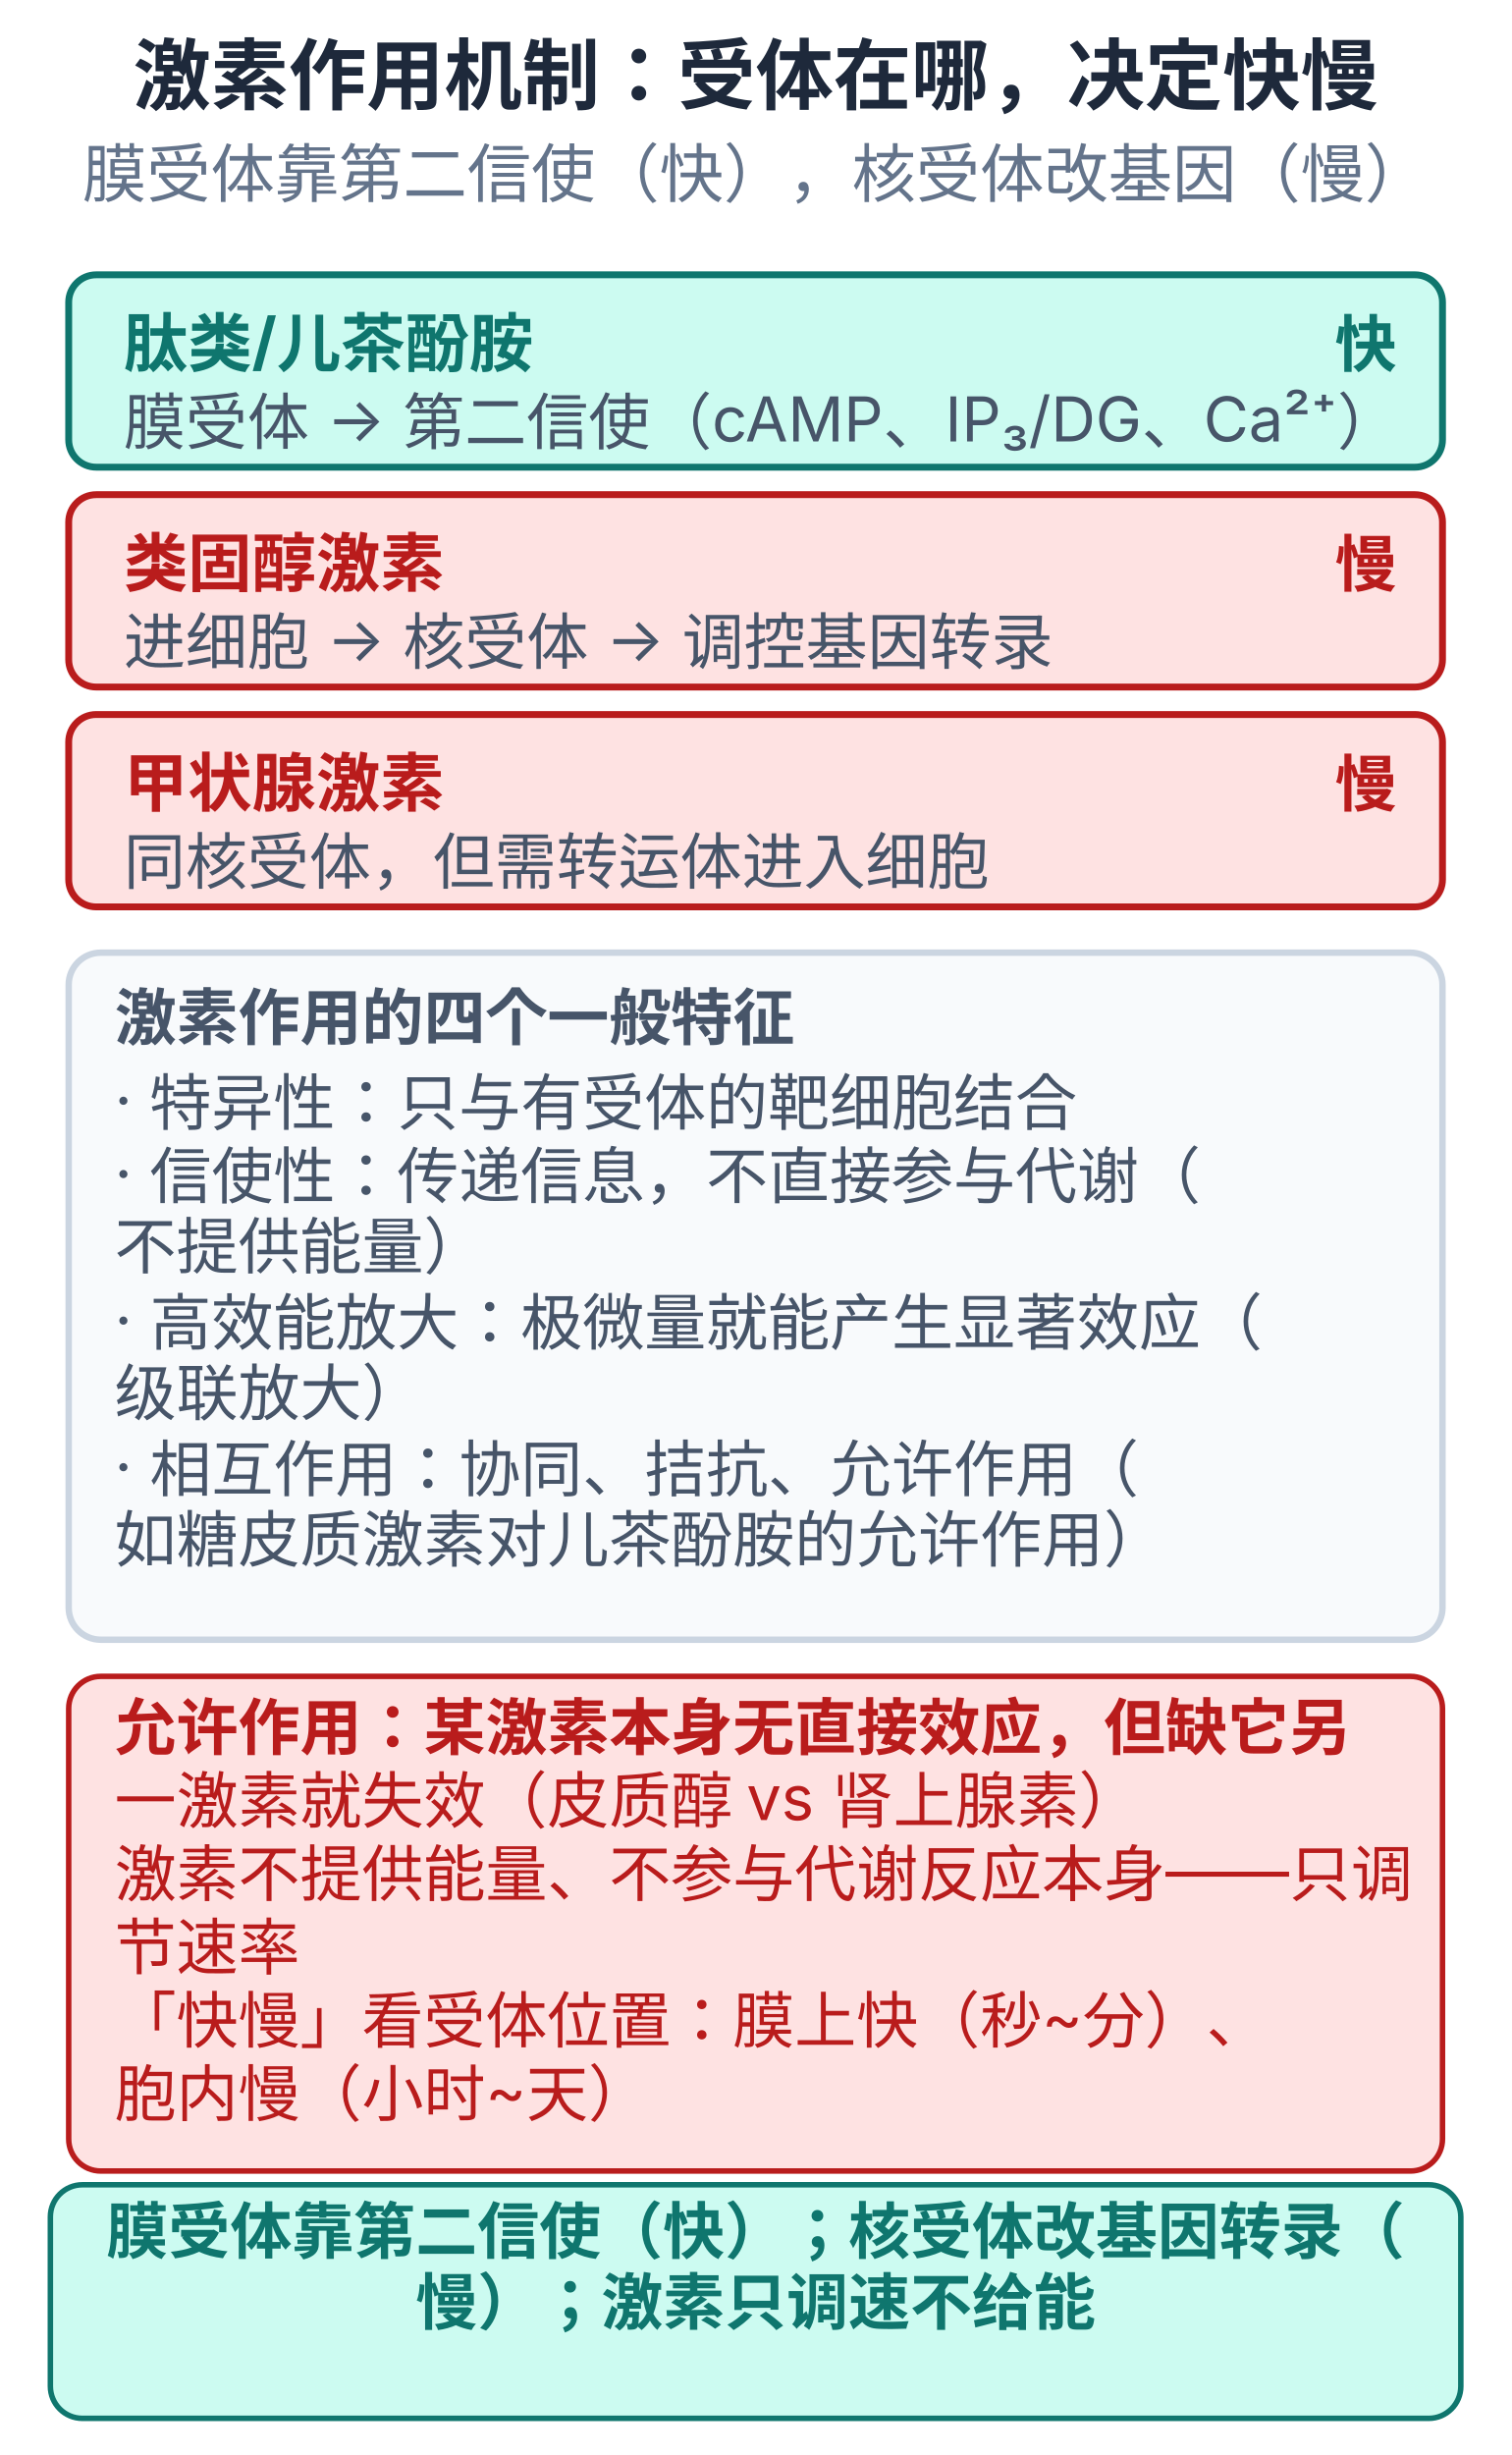
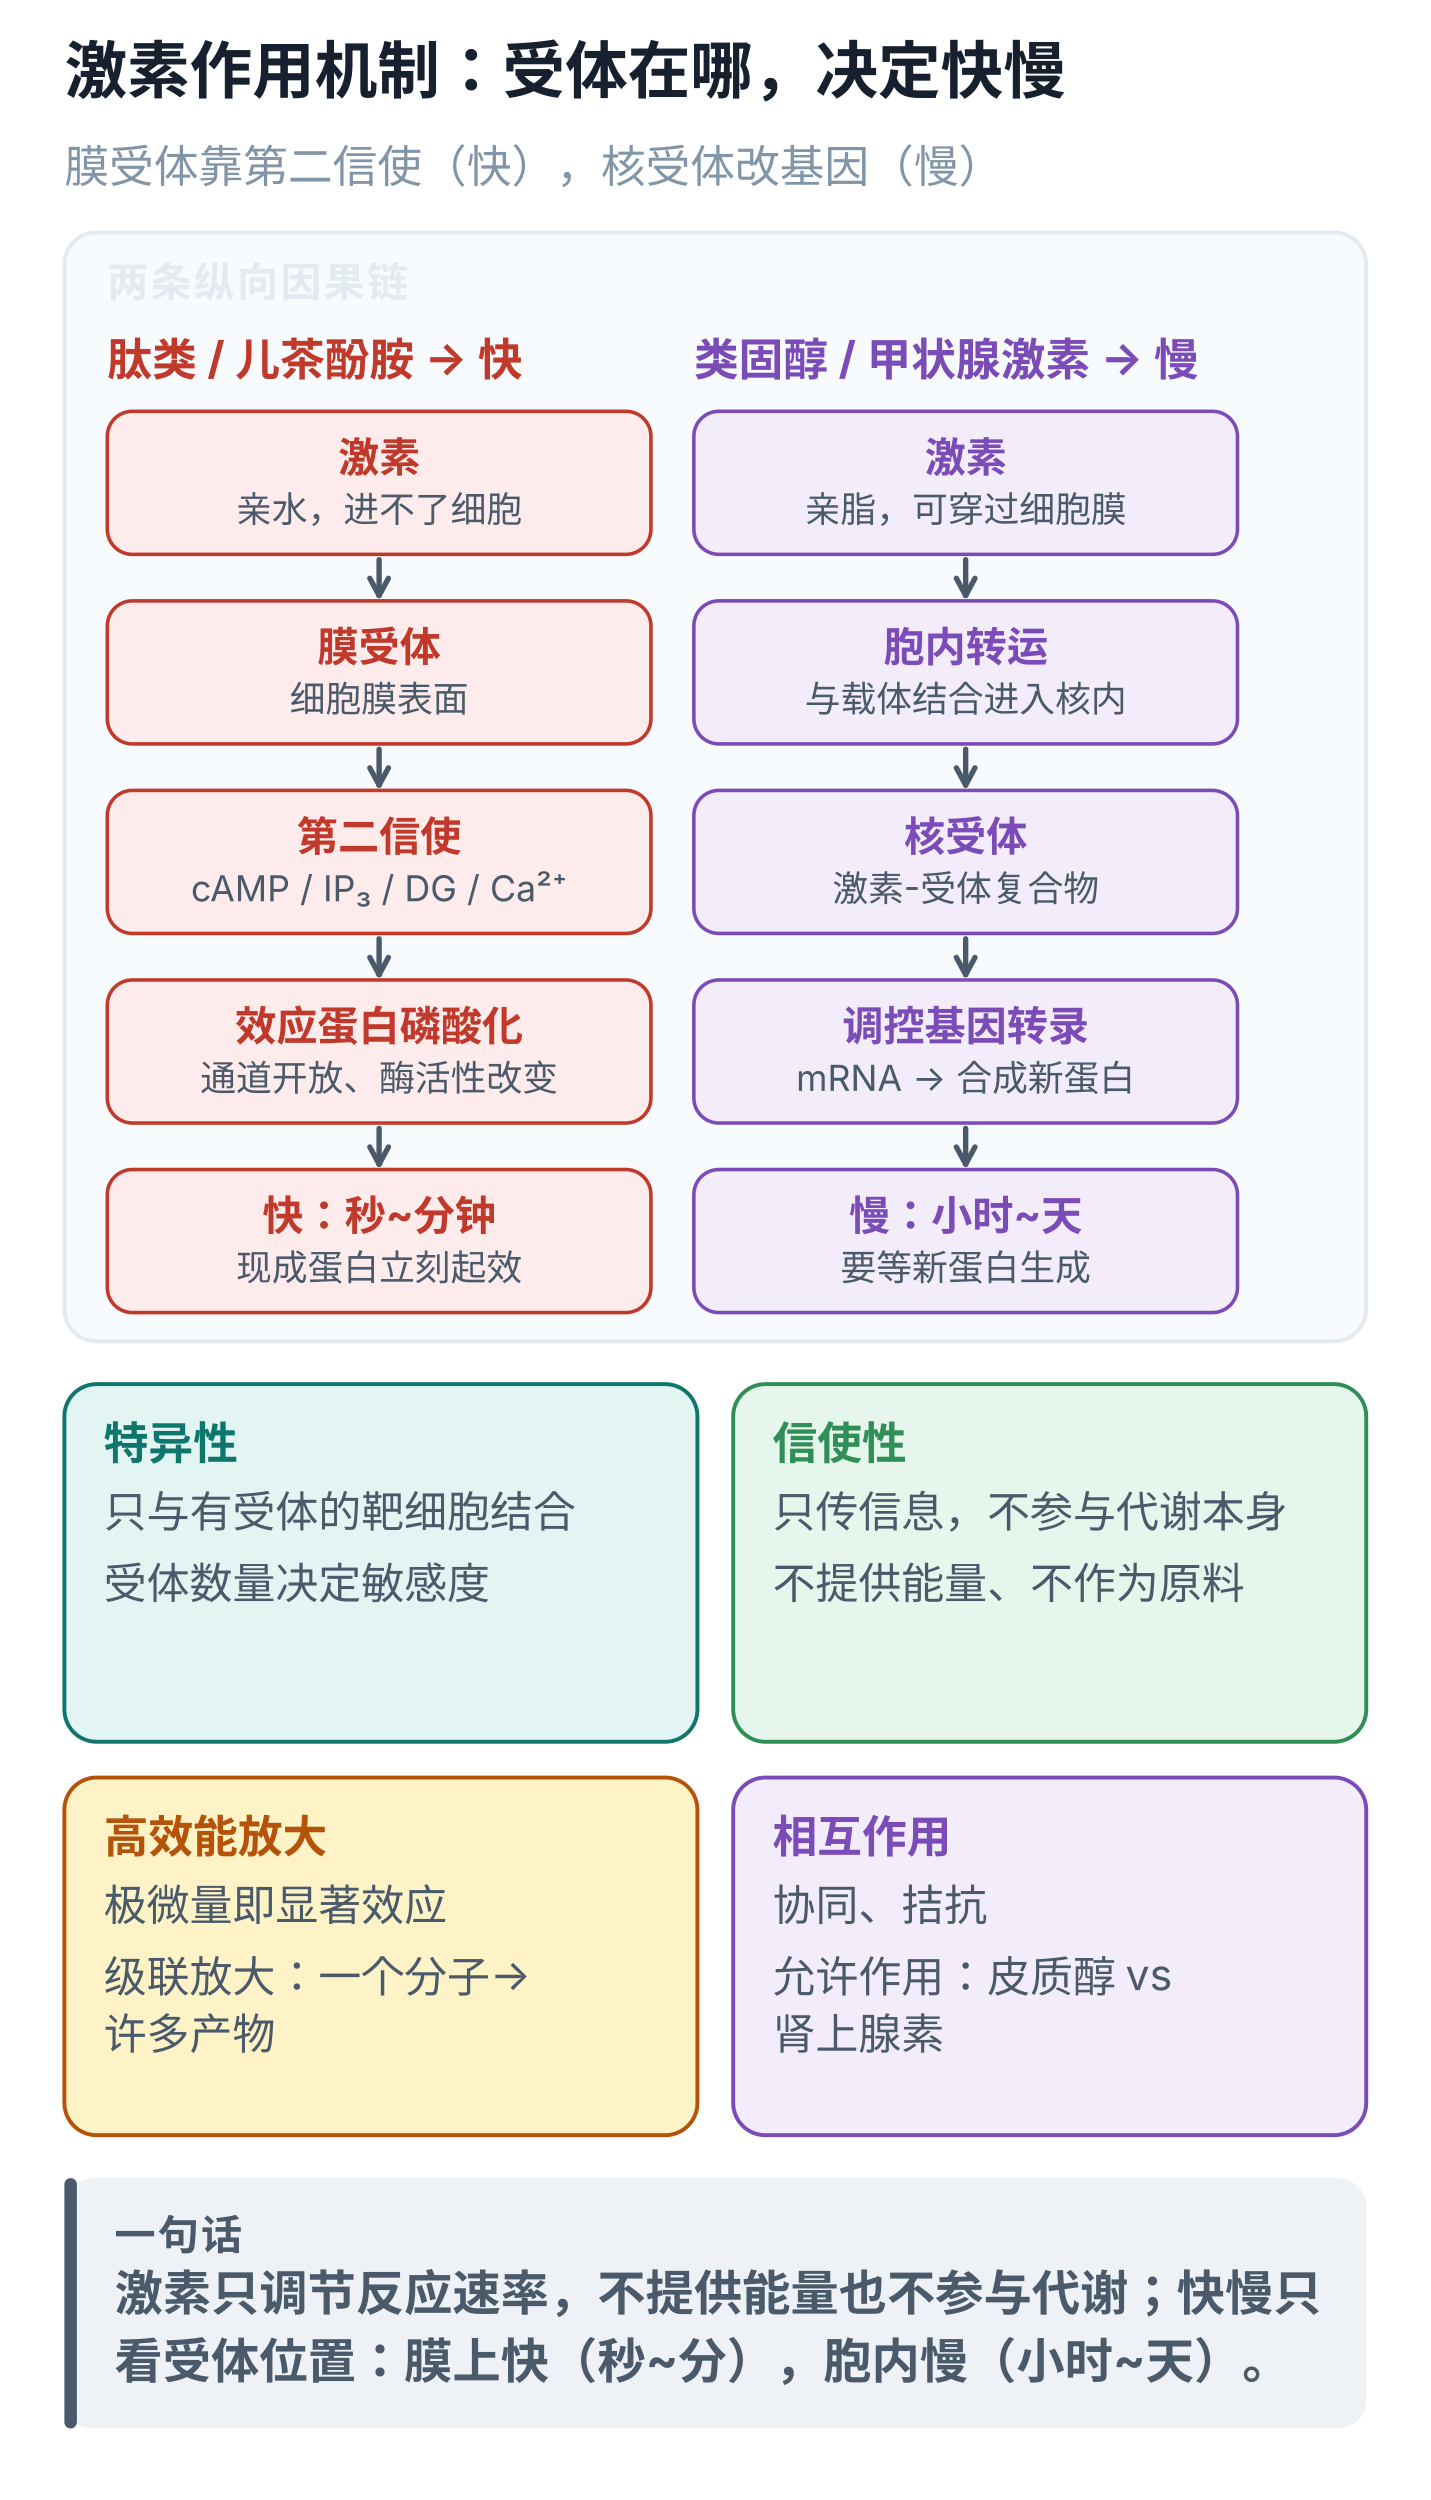
- <svg xmlns="http://www.w3.org/2000/svg" viewBox="0 0 330 536" width="100%" style="max-width:330px;display:block;margin:0 auto;background:#ffffff;border-radius:10px" role="img">
-   <text x="165.0" y="22.6" text-anchor="middle" font-size="17" font-weight="700" fill="#1e293b" font-family="-apple-system,'PingFang SC','Microsoft YaHei',sans-serif">激素作用机制：受体在哪，决定快慢</text>
-   <text x="165.0" y="43.0" text-anchor="middle" font-size="14" font-weight="400" fill="#64748b" font-family="-apple-system,'PingFang SC','Microsoft YaHei',sans-serif">膜受体靠第二信使（快），核受体改基因（慢）</text>
-   <rect x="15.0" y="60.0" width="300.0" height="42.0" rx="6" fill="#ccfbf1" stroke="#0f766e" stroke-width="1.5" />
-   <text x="27.0" y="80.0" text-anchor="start" font-size="14" font-weight="700" fill="#0f766e" font-family="-apple-system,'PingFang SC','Microsoft YaHei',sans-serif">肽类/儿茶酚胺</text>
-   <text x="305.0" y="80.0" text-anchor="end" font-size="13.5" font-weight="700" fill="#0f766e" font-family="-apple-system,'PingFang SC','Microsoft YaHei',sans-serif">快</text>
-   <text x="27.0" y="97.0" text-anchor="start" font-size="13.5" font-weight="400" fill="#475569" font-family="-apple-system,'PingFang SC','Microsoft YaHei',sans-serif">膜受体 → 第二信使（cAMP、IP₃/DG、Ca²⁺）</text>
-   <rect x="15.0" y="108.0" width="300.0" height="42.0" rx="6" fill="#fee2e2" stroke="#b91c1c" stroke-width="1.5" />
-   <text x="27.0" y="128.0" text-anchor="start" font-size="14" font-weight="700" fill="#b91c1c" font-family="-apple-system,'PingFang SC','Microsoft YaHei',sans-serif">类固醇激素</text>
-   <text x="305.0" y="128.0" text-anchor="end" font-size="13.5" font-weight="700" fill="#b91c1c" font-family="-apple-system,'PingFang SC','Microsoft YaHei',sans-serif">慢</text>
-   <text x="27.0" y="145.0" text-anchor="start" font-size="13.5" font-weight="400" fill="#475569" font-family="-apple-system,'PingFang SC','Microsoft YaHei',sans-serif">进细胞 → 核受体 → 调控基因转录</text>
-   <rect x="15.0" y="156.0" width="300.0" height="42.0" rx="6" fill="#fee2e2" stroke="#b91c1c" stroke-width="1.5" />
-   <text x="27.0" y="176.0" text-anchor="start" font-size="14" font-weight="700" fill="#b91c1c" font-family="-apple-system,'PingFang SC','Microsoft YaHei',sans-serif">甲状腺激素</text>
-   <text x="305.0" y="176.0" text-anchor="end" font-size="13.5" font-weight="700" fill="#b91c1c" font-family="-apple-system,'PingFang SC','Microsoft YaHei',sans-serif">慢</text>
-   <text x="27.0" y="193.0" text-anchor="start" font-size="13.5" font-weight="400" fill="#475569" font-family="-apple-system,'PingFang SC','Microsoft YaHei',sans-serif">同核受体，但需转运体进入细胞</text>
-   <rect x="15.0" y="208.0" width="300.0" height="150.0" rx="7" fill="#f8fafc" stroke="#cbd5e1" stroke-width="1.4" />
-   <text x="25.0" y="227.0" text-anchor="start" font-size="13.5" font-weight="700" fill="#475569" font-family="-apple-system,'PingFang SC','Microsoft YaHei',sans-serif">激素作用的四个一般特征</text>
-   <text x="25.0" y="245.0" text-anchor="start" font-size="13.5" font-weight="400" fill="#475569" font-family="-apple-system,'PingFang SC','Microsoft YaHei',sans-serif">· 特异性：只与有受体的靶细胞结合</text>
-   <text x="25.0" y="261.0" text-anchor="start" font-size="13.5" font-weight="400" fill="#475569" font-family="-apple-system,'PingFang SC','Microsoft YaHei',sans-serif">· 信使性：传递信息，不直接参与代谢（</text>
-   <text x="25.0" y="277.0" text-anchor="start" font-size="13.5" font-weight="400" fill="#475569" font-family="-apple-system,'PingFang SC','Microsoft YaHei',sans-serif">不提供能量）</text>
-   <text x="25.0" y="293.0" text-anchor="start" font-size="13.5" font-weight="400" fill="#475569" font-family="-apple-system,'PingFang SC','Microsoft YaHei',sans-serif">· 高效能放大：极微量就能产生显著效应（</text>
-   <text x="25.0" y="309.0" text-anchor="start" font-size="13.5" font-weight="400" fill="#475569" font-family="-apple-system,'PingFang SC','Microsoft YaHei',sans-serif">级联放大）</text>
-   <text x="25.0" y="325.0" text-anchor="start" font-size="13.5" font-weight="400" fill="#475569" font-family="-apple-system,'PingFang SC','Microsoft YaHei',sans-serif">· 相互作用：协同、拮抗、允许作用（</text>
-   <text x="25.0" y="341.0" text-anchor="start" font-size="13.5" font-weight="400" fill="#475569" font-family="-apple-system,'PingFang SC','Microsoft YaHei',sans-serif">如糖皮质激素对儿茶酚胺的允许作用）</text>
-   <rect x="15.0" y="366.0" width="300.0" height="108.0" rx="7" fill="#fee2e2" stroke="#b91c1c" stroke-width="1.2" />
-   <text x="25.0" y="382.0" text-anchor="start" font-size="13.5" font-weight="700" fill="#b91c1c" font-family="-apple-system,'PingFang SC','Microsoft YaHei',sans-serif">允许作用：某激素本身无直接效应，但缺它另</text>
-   <text x="25.0" y="398.0" text-anchor="start" font-size="13.5" font-weight="400" fill="#b91c1c" font-family="-apple-system,'PingFang SC','Microsoft YaHei',sans-serif">一激素就失效（皮质醇 vs 肾上腺素）</text>
-   <text x="25.0" y="414.0" text-anchor="start" font-size="13.5" font-weight="400" fill="#b91c1c" font-family="-apple-system,'PingFang SC','Microsoft YaHei',sans-serif">激素不提供能量、不参与代谢反应本身——只调</text>
-   <text x="25.0" y="430.0" text-anchor="start" font-size="13.5" font-weight="400" fill="#b91c1c" font-family="-apple-system,'PingFang SC','Microsoft YaHei',sans-serif">节速率</text>
-   <text x="25.0" y="446.0" text-anchor="start" font-size="13.5" font-weight="400" fill="#b91c1c" font-family="-apple-system,'PingFang SC','Microsoft YaHei',sans-serif">「快慢」看受体位置：膜上快（秒~分）、</text>
-   <text x="25.0" y="462.0" text-anchor="start" font-size="13.5" font-weight="400" fill="#b91c1c" font-family="-apple-system,'PingFang SC','Microsoft YaHei',sans-serif">胞内慢（小时~天）</text>
-   <rect x="11.0" y="477.0" width="308.0" height="51.0" rx="7" fill="#ccfbf1" stroke="#0f766e" stroke-width="1.2" />
-   <text x="165.0" y="492.0" text-anchor="middle" font-size="13.5" font-weight="700" fill="#0f766e" font-family="-apple-system,'PingFang SC','Microsoft YaHei',sans-serif">膜受体靠第二信使（快）；核受体改基因转录（</text>
-   <text x="165.0" y="507.5" text-anchor="middle" font-size="13.5" font-weight="700" fill="#0f766e" font-family="-apple-system,'PingFang SC','Microsoft YaHei',sans-serif">慢）；激素只调速不给能</text>
+ <svg xmlns="http://www.w3.org/2000/svg" viewBox="0 0 400 699" width="100%" style="max-width:400px;display:block;margin:0 auto;background:#ffffff;border-radius:12px" role="img" aria-label="激素作用机制：受体在哪决定快慢">
+   <text x="18.0" y="26.0" font-size="17.5" font-weight="700" fill="#16202e" font-family="-apple-system,BlinkMacSystemFont,'PingFang SC','Microsoft YaHei',sans-serif">激素作用机制：受体在哪，决定快慢</text>
+   <text x="18.0" y="51.0" font-size="12.5" font-weight="400" fill="#8095a8" font-family="-apple-system,BlinkMacSystemFont,'PingFang SC','Microsoft YaHei',sans-serif">膜受体靠第二信使（快），核受体改基因（慢）</text>
+   <rect x="18.0" y="65.0" width="364.0" height="310.0" rx="9" fill="#f8fbfd" stroke="#e3eaf2" stroke-width="1.1" />
+   <text x="30.0" y="83.0" font-size="11.5" font-weight="700" fill="#e3eaf2" letter-spacing="0.6" font-family="-apple-system,BlinkMacSystemFont,'PingFang SC','Microsoft YaHei',sans-serif">两条纵向因果链</text>
+   <text x="30.0" y="105.0" font-size="12.5" font-weight="700" fill="#c0392b" font-family="-apple-system,BlinkMacSystemFont,'PingFang SC','Microsoft YaHei',sans-serif">肽类 / 儿茶酚胺 → 快</text>
+   <rect x="30.0" y="115.0" width="152.0" height="40.0" rx="7" fill="#fdeceb" stroke="#c0392b" stroke-width="1" />
+   <text x="106.0" y="132.0" text-anchor="middle" font-size="11.5" font-weight="700" fill="#c0392b" font-family="-apple-system,BlinkMacSystemFont,'PingFang SC','Microsoft YaHei',sans-serif">激素</text>
+   <text x="106.0" y="146.0" text-anchor="middle" font-size="10" font-weight="400" fill="#4a5a6b" font-family="-apple-system,BlinkMacSystemFont,'PingFang SC','Microsoft YaHei',sans-serif">亲水，进不了细胞</text>
+   <line x1="106.0" y1="156.5" x2="106.0" y2="166.5" stroke="#4a5a6b" stroke-width="1.5" stroke-linecap="round" />
+   <line x1="106.0" y1="166.5" x2="103.4" y2="161.7" stroke="#4a5a6b" stroke-width="1.5" stroke-linecap="round" />
+   <line x1="106.0" y1="166.5" x2="108.6" y2="161.7" stroke="#4a5a6b" stroke-width="1.5" stroke-linecap="round" />
+   <rect x="30.0" y="168.0" width="152.0" height="40.0" rx="7" fill="#fdeceb" stroke="#c0392b" stroke-width="1" />
+   <text x="106.0" y="185.0" text-anchor="middle" font-size="11.5" font-weight="700" fill="#c0392b" font-family="-apple-system,BlinkMacSystemFont,'PingFang SC','Microsoft YaHei',sans-serif">膜受体</text>
+   <text x="106.0" y="199.0" text-anchor="middle" font-size="10" font-weight="400" fill="#4a5a6b" font-family="-apple-system,BlinkMacSystemFont,'PingFang SC','Microsoft YaHei',sans-serif">细胞膜表面</text>
+   <line x1="106.0" y1="209.5" x2="106.0" y2="219.5" stroke="#4a5a6b" stroke-width="1.5" stroke-linecap="round" />
+   <line x1="106.0" y1="219.5" x2="103.4" y2="214.7" stroke="#4a5a6b" stroke-width="1.5" stroke-linecap="round" />
+   <line x1="106.0" y1="219.5" x2="108.6" y2="214.7" stroke="#4a5a6b" stroke-width="1.5" stroke-linecap="round" />
+   <rect x="30.0" y="221.0" width="152.0" height="40.0" rx="7" fill="#fdeceb" stroke="#c0392b" stroke-width="1" />
+   <text x="106.0" y="238.0" text-anchor="middle" font-size="11.5" font-weight="700" fill="#c0392b" font-family="-apple-system,BlinkMacSystemFont,'PingFang SC','Microsoft YaHei',sans-serif">第二信使</text>
+   <text x="106.0" y="252.0" text-anchor="middle" font-size="10" font-weight="400" fill="#4a5a6b" font-family="-apple-system,BlinkMacSystemFont,'PingFang SC','Microsoft YaHei',sans-serif">cAMP / IP₃ / DG / Ca²⁺</text>
+   <line x1="106.0" y1="262.5" x2="106.0" y2="272.5" stroke="#4a5a6b" stroke-width="1.5" stroke-linecap="round" />
+   <line x1="106.0" y1="272.5" x2="103.4" y2="267.7" stroke="#4a5a6b" stroke-width="1.5" stroke-linecap="round" />
+   <line x1="106.0" y1="272.5" x2="108.6" y2="267.7" stroke="#4a5a6b" stroke-width="1.5" stroke-linecap="round" />
+   <rect x="30.0" y="274.0" width="152.0" height="40.0" rx="7" fill="#fdeceb" stroke="#c0392b" stroke-width="1" />
+   <text x="106.0" y="291.0" text-anchor="middle" font-size="11.5" font-weight="700" fill="#c0392b" font-family="-apple-system,BlinkMacSystemFont,'PingFang SC','Microsoft YaHei',sans-serif">效应蛋白磷酸化</text>
+   <text x="106.0" y="305.0" text-anchor="middle" font-size="10" font-weight="400" fill="#4a5a6b" font-family="-apple-system,BlinkMacSystemFont,'PingFang SC','Microsoft YaHei',sans-serif">通道开放、酶活性改变</text>
+   <line x1="106.0" y1="315.5" x2="106.0" y2="325.5" stroke="#4a5a6b" stroke-width="1.5" stroke-linecap="round" />
+   <line x1="106.0" y1="325.5" x2="103.4" y2="320.7" stroke="#4a5a6b" stroke-width="1.5" stroke-linecap="round" />
+   <line x1="106.0" y1="325.5" x2="108.6" y2="320.7" stroke="#4a5a6b" stroke-width="1.5" stroke-linecap="round" />
+   <rect x="30.0" y="327.0" width="152.0" height="40.0" rx="7" fill="#fdeceb" stroke="#c0392b" stroke-width="1" />
+   <text x="106.0" y="344.0" text-anchor="middle" font-size="11.5" font-weight="700" fill="#c0392b" font-family="-apple-system,BlinkMacSystemFont,'PingFang SC','Microsoft YaHei',sans-serif">快：秒~分钟</text>
+   <text x="106.0" y="358.0" text-anchor="middle" font-size="10" font-weight="400" fill="#4a5a6b" font-family="-apple-system,BlinkMacSystemFont,'PingFang SC','Microsoft YaHei',sans-serif">现成蛋白立刻起效</text>
+   <text x="194.0" y="105.0" font-size="12.5" font-weight="700" fill="#7b4bb7" font-family="-apple-system,BlinkMacSystemFont,'PingFang SC','Microsoft YaHei',sans-serif">类固醇 / 甲状腺激素 → 慢</text>
+   <rect x="194.0" y="115.0" width="152.0" height="40.0" rx="7" fill="#f2ecfb" stroke="#7b4bb7" stroke-width="1" />
+   <text x="270.0" y="132.0" text-anchor="middle" font-size="11.5" font-weight="700" fill="#7b4bb7" font-family="-apple-system,BlinkMacSystemFont,'PingFang SC','Microsoft YaHei',sans-serif">激素</text>
+   <text x="270.0" y="146.0" text-anchor="middle" font-size="10" font-weight="400" fill="#4a5a6b" font-family="-apple-system,BlinkMacSystemFont,'PingFang SC','Microsoft YaHei',sans-serif">亲脂，可穿过细胞膜</text>
+   <line x1="270.0" y1="156.5" x2="270.0" y2="166.5" stroke="#4a5a6b" stroke-width="1.5" stroke-linecap="round" />
+   <line x1="270.0" y1="166.5" x2="267.4" y2="161.7" stroke="#4a5a6b" stroke-width="1.5" stroke-linecap="round" />
+   <line x1="270.0" y1="166.5" x2="272.6" y2="161.7" stroke="#4a5a6b" stroke-width="1.5" stroke-linecap="round" />
+   <rect x="194.0" y="168.0" width="152.0" height="40.0" rx="7" fill="#f2ecfb" stroke="#7b4bb7" stroke-width="1" />
+   <text x="270.0" y="185.0" text-anchor="middle" font-size="11.5" font-weight="700" fill="#7b4bb7" font-family="-apple-system,BlinkMacSystemFont,'PingFang SC','Microsoft YaHei',sans-serif">胞内转运</text>
+   <text x="270.0" y="199.0" text-anchor="middle" font-size="10" font-weight="400" fill="#4a5a6b" font-family="-apple-system,BlinkMacSystemFont,'PingFang SC','Microsoft YaHei',sans-serif">与载体结合进入核内</text>
+   <line x1="270.0" y1="209.5" x2="270.0" y2="219.5" stroke="#4a5a6b" stroke-width="1.5" stroke-linecap="round" />
+   <line x1="270.0" y1="219.5" x2="267.4" y2="214.7" stroke="#4a5a6b" stroke-width="1.5" stroke-linecap="round" />
+   <line x1="270.0" y1="219.5" x2="272.6" y2="214.7" stroke="#4a5a6b" stroke-width="1.5" stroke-linecap="round" />
+   <rect x="194.0" y="221.0" width="152.0" height="40.0" rx="7" fill="#f2ecfb" stroke="#7b4bb7" stroke-width="1" />
+   <text x="270.0" y="238.0" text-anchor="middle" font-size="11.5" font-weight="700" fill="#7b4bb7" font-family="-apple-system,BlinkMacSystemFont,'PingFang SC','Microsoft YaHei',sans-serif">核受体</text>
+   <text x="270.0" y="252.0" text-anchor="middle" font-size="10" font-weight="400" fill="#4a5a6b" font-family="-apple-system,BlinkMacSystemFont,'PingFang SC','Microsoft YaHei',sans-serif">激素-受体复合物</text>
+   <line x1="270.0" y1="262.5" x2="270.0" y2="272.5" stroke="#4a5a6b" stroke-width="1.5" stroke-linecap="round" />
+   <line x1="270.0" y1="272.5" x2="267.4" y2="267.7" stroke="#4a5a6b" stroke-width="1.5" stroke-linecap="round" />
+   <line x1="270.0" y1="272.5" x2="272.6" y2="267.7" stroke="#4a5a6b" stroke-width="1.5" stroke-linecap="round" />
+   <rect x="194.0" y="274.0" width="152.0" height="40.0" rx="7" fill="#f2ecfb" stroke="#7b4bb7" stroke-width="1" />
+   <text x="270.0" y="291.0" text-anchor="middle" font-size="11.5" font-weight="700" fill="#7b4bb7" font-family="-apple-system,BlinkMacSystemFont,'PingFang SC','Microsoft YaHei',sans-serif">调控基因转录</text>
+   <text x="270.0" y="305.0" text-anchor="middle" font-size="10" font-weight="400" fill="#4a5a6b" font-family="-apple-system,BlinkMacSystemFont,'PingFang SC','Microsoft YaHei',sans-serif">mRNA → 合成新蛋白</text>
+   <line x1="270.0" y1="315.5" x2="270.0" y2="325.5" stroke="#4a5a6b" stroke-width="1.5" stroke-linecap="round" />
+   <line x1="270.0" y1="325.5" x2="267.4" y2="320.7" stroke="#4a5a6b" stroke-width="1.5" stroke-linecap="round" />
+   <line x1="270.0" y1="325.5" x2="272.6" y2="320.7" stroke="#4a5a6b" stroke-width="1.5" stroke-linecap="round" />
+   <rect x="194.0" y="327.0" width="152.0" height="40.0" rx="7" fill="#f2ecfb" stroke="#7b4bb7" stroke-width="1" />
+   <text x="270.0" y="344.0" text-anchor="middle" font-size="11.5" font-weight="700" fill="#7b4bb7" font-family="-apple-system,BlinkMacSystemFont,'PingFang SC','Microsoft YaHei',sans-serif">慢：小时~天</text>
+   <text x="270.0" y="358.0" text-anchor="middle" font-size="10" font-weight="400" fill="#4a5a6b" font-family="-apple-system,BlinkMacSystemFont,'PingFang SC','Microsoft YaHei',sans-serif">要等新蛋白生成</text>
+   <rect x="18.0" y="387.0" width="177.0" height="100.0" rx="9" fill="#e2f5f2" stroke="#0f766e" stroke-width="1.1" />
+   <text x="29.0" y="408.0" font-size="12.5" font-weight="700" fill="#0f766e" font-family="-apple-system,BlinkMacSystemFont,'PingFang SC','Microsoft YaHei',sans-serif">特异性</text>
+   <text x="29.0" y="427.0" font-size="12" font-weight="400" fill="#4a5a6b" font-family="-apple-system,BlinkMacSystemFont,'PingFang SC','Microsoft YaHei',sans-serif">只与有受体的靶细胞结合</text>
+   <text x="29.0" y="447.0" font-size="12" font-weight="400" fill="#4a5a6b" font-family="-apple-system,BlinkMacSystemFont,'PingFang SC','Microsoft YaHei',sans-serif">受体数量决定敏感度</text>
+   <rect x="205.0" y="387.0" width="177.0" height="100.0" rx="9" fill="#e6f6ec" stroke="#2f8f57" stroke-width="1.1" />
+   <text x="216.0" y="408.0" font-size="12.5" font-weight="700" fill="#2f8f57" font-family="-apple-system,BlinkMacSystemFont,'PingFang SC','Microsoft YaHei',sans-serif">信使性</text>
+   <text x="216.0" y="427.0" font-size="12" font-weight="400" fill="#4a5a6b" font-family="-apple-system,BlinkMacSystemFont,'PingFang SC','Microsoft YaHei',sans-serif">只传信息，不参与代谢本身</text>
+   <text x="216.0" y="447.0" font-size="12" font-weight="400" fill="#4a5a6b" font-family="-apple-system,BlinkMacSystemFont,'PingFang SC','Microsoft YaHei',sans-serif">不提供能量、不作为原料</text>
+   <rect x="18.0" y="497.0" width="177.0" height="100.0" rx="9" fill="#fef3c7" stroke="#b45309" stroke-width="1.1" />
+   <text x="29.0" y="518.0" font-size="12.5" font-weight="700" fill="#b45309" font-family="-apple-system,BlinkMacSystemFont,'PingFang SC','Microsoft YaHei',sans-serif">高效能放大</text>
+   <text x="29.0" y="537.0" font-size="12" font-weight="400" fill="#4a5a6b" font-family="-apple-system,BlinkMacSystemFont,'PingFang SC','Microsoft YaHei',sans-serif">极微量即显著效应</text>
+   <text x="29.0" y="557.0" font-size="12" font-weight="400" fill="#4a5a6b" font-family="-apple-system,BlinkMacSystemFont,'PingFang SC','Microsoft YaHei',sans-serif">级联放大：一个分子→</text>
+   <text x="29.0" y="573.0" font-size="12" font-weight="400" fill="#4a5a6b" font-family="-apple-system,BlinkMacSystemFont,'PingFang SC','Microsoft YaHei',sans-serif">许多产物</text>
+   <rect x="205.0" y="497.0" width="177.0" height="100.0" rx="9" fill="#f2ecfb" stroke="#7b4bb7" stroke-width="1.1" />
+   <text x="216.0" y="518.0" font-size="12.5" font-weight="700" fill="#7b4bb7" font-family="-apple-system,BlinkMacSystemFont,'PingFang SC','Microsoft YaHei',sans-serif">相互作用</text>
+   <text x="216.0" y="537.0" font-size="12" font-weight="400" fill="#4a5a6b" font-family="-apple-system,BlinkMacSystemFont,'PingFang SC','Microsoft YaHei',sans-serif">协同、拮抗</text>
+   <text x="216.0" y="557.0" font-size="12" font-weight="400" fill="#4a5a6b" font-family="-apple-system,BlinkMacSystemFont,'PingFang SC','Microsoft YaHei',sans-serif">允许作用：皮质醇 vs </text>
+   <text x="216.0" y="573.0" font-size="12" font-weight="400" fill="#4a5a6b" font-family="-apple-system,BlinkMacSystemFont,'PingFang SC','Microsoft YaHei',sans-serif">肾上腺素</text>
+   <rect x="18.0" y="609.0" width="364.0" height="70.0" rx="8" fill="#eef2f7" />
+   <rect x="18.0" y="609.0" width="3.5" height="70.0" rx="1.8" fill="#4a5a6b" />
+   <text x="32.0" y="629.0" font-size="11.5" font-weight="700" fill="#4a5a6b" letter-spacing="0.6" font-family="-apple-system,BlinkMacSystemFont,'PingFang SC','Microsoft YaHei',sans-serif">一句话</text>
+   <text x="32.0" y="646.0" font-size="13.5" font-weight="700" fill="#4a5a6b" font-family="-apple-system,BlinkMacSystemFont,'PingFang SC','Microsoft YaHei',sans-serif">激素只调节反应速率，不提供能量也不参与代谢；快慢只</text>
+   <text x="32.0" y="665.0" font-size="13.5" font-weight="700" fill="#4a5a6b" font-family="-apple-system,BlinkMacSystemFont,'PingFang SC','Microsoft YaHei',sans-serif">看受体位置：膜上快（秒~分），胞内慢（小时~天）。</text>
</svg>
